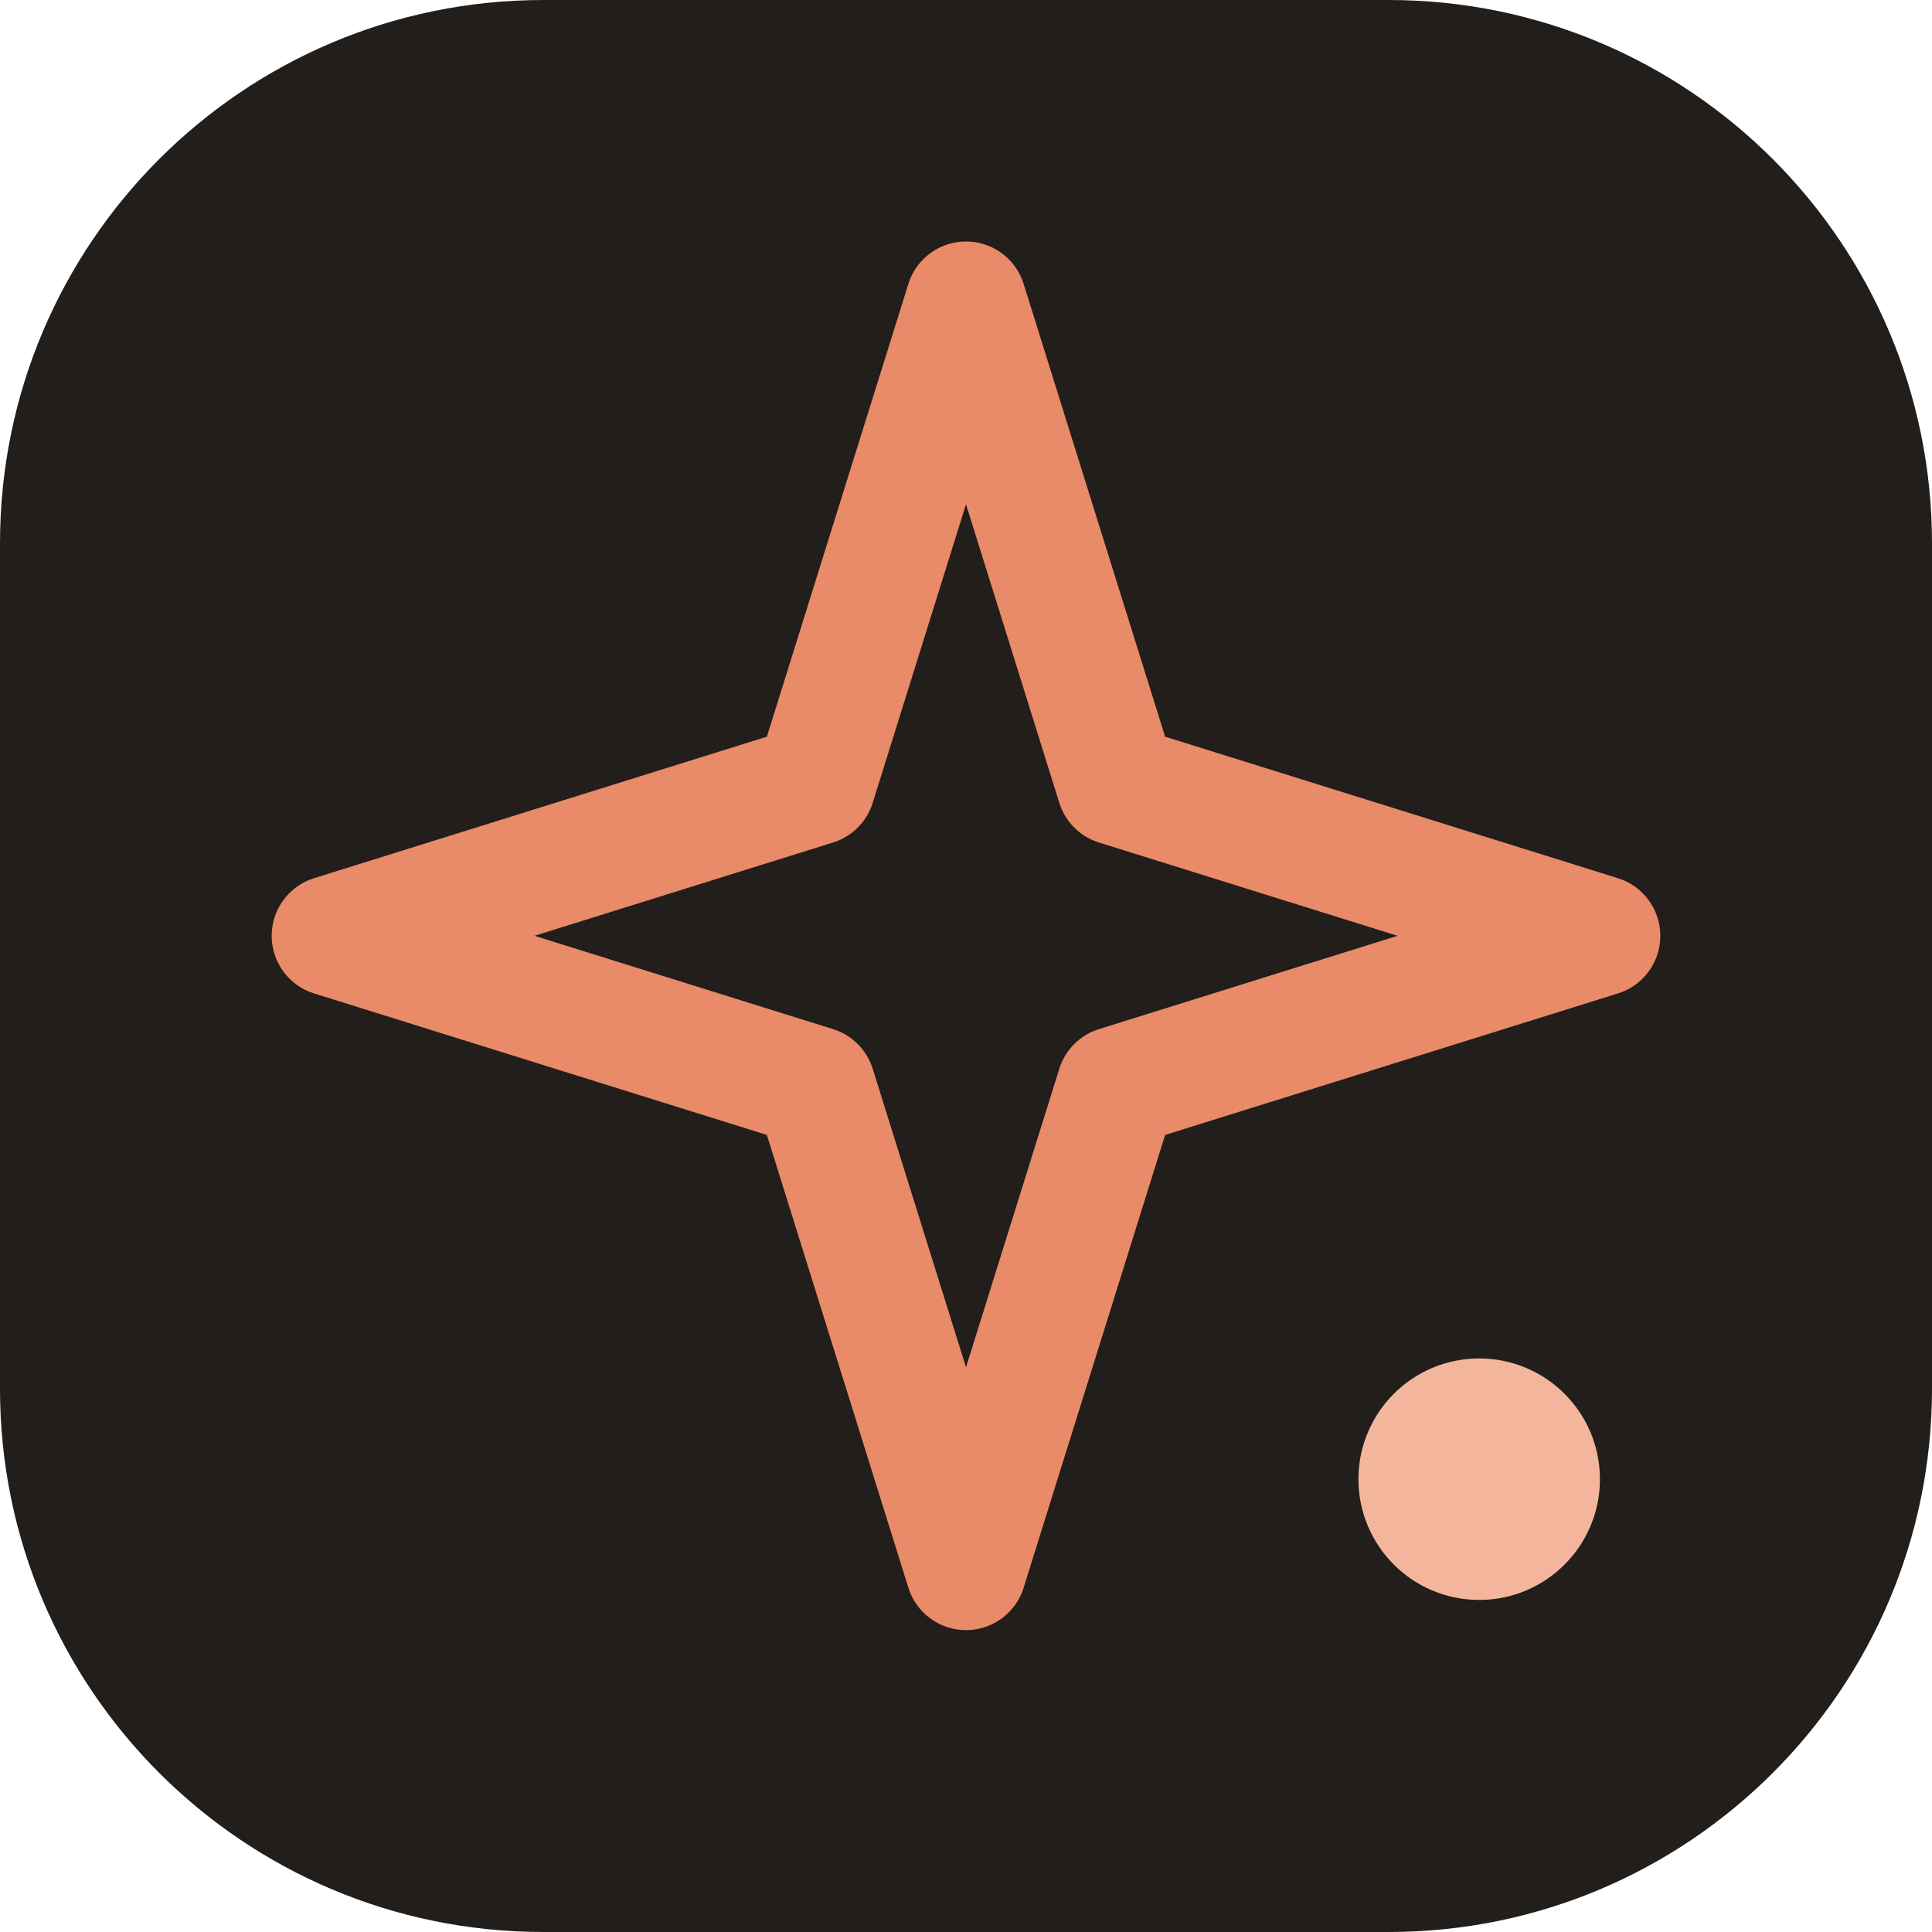
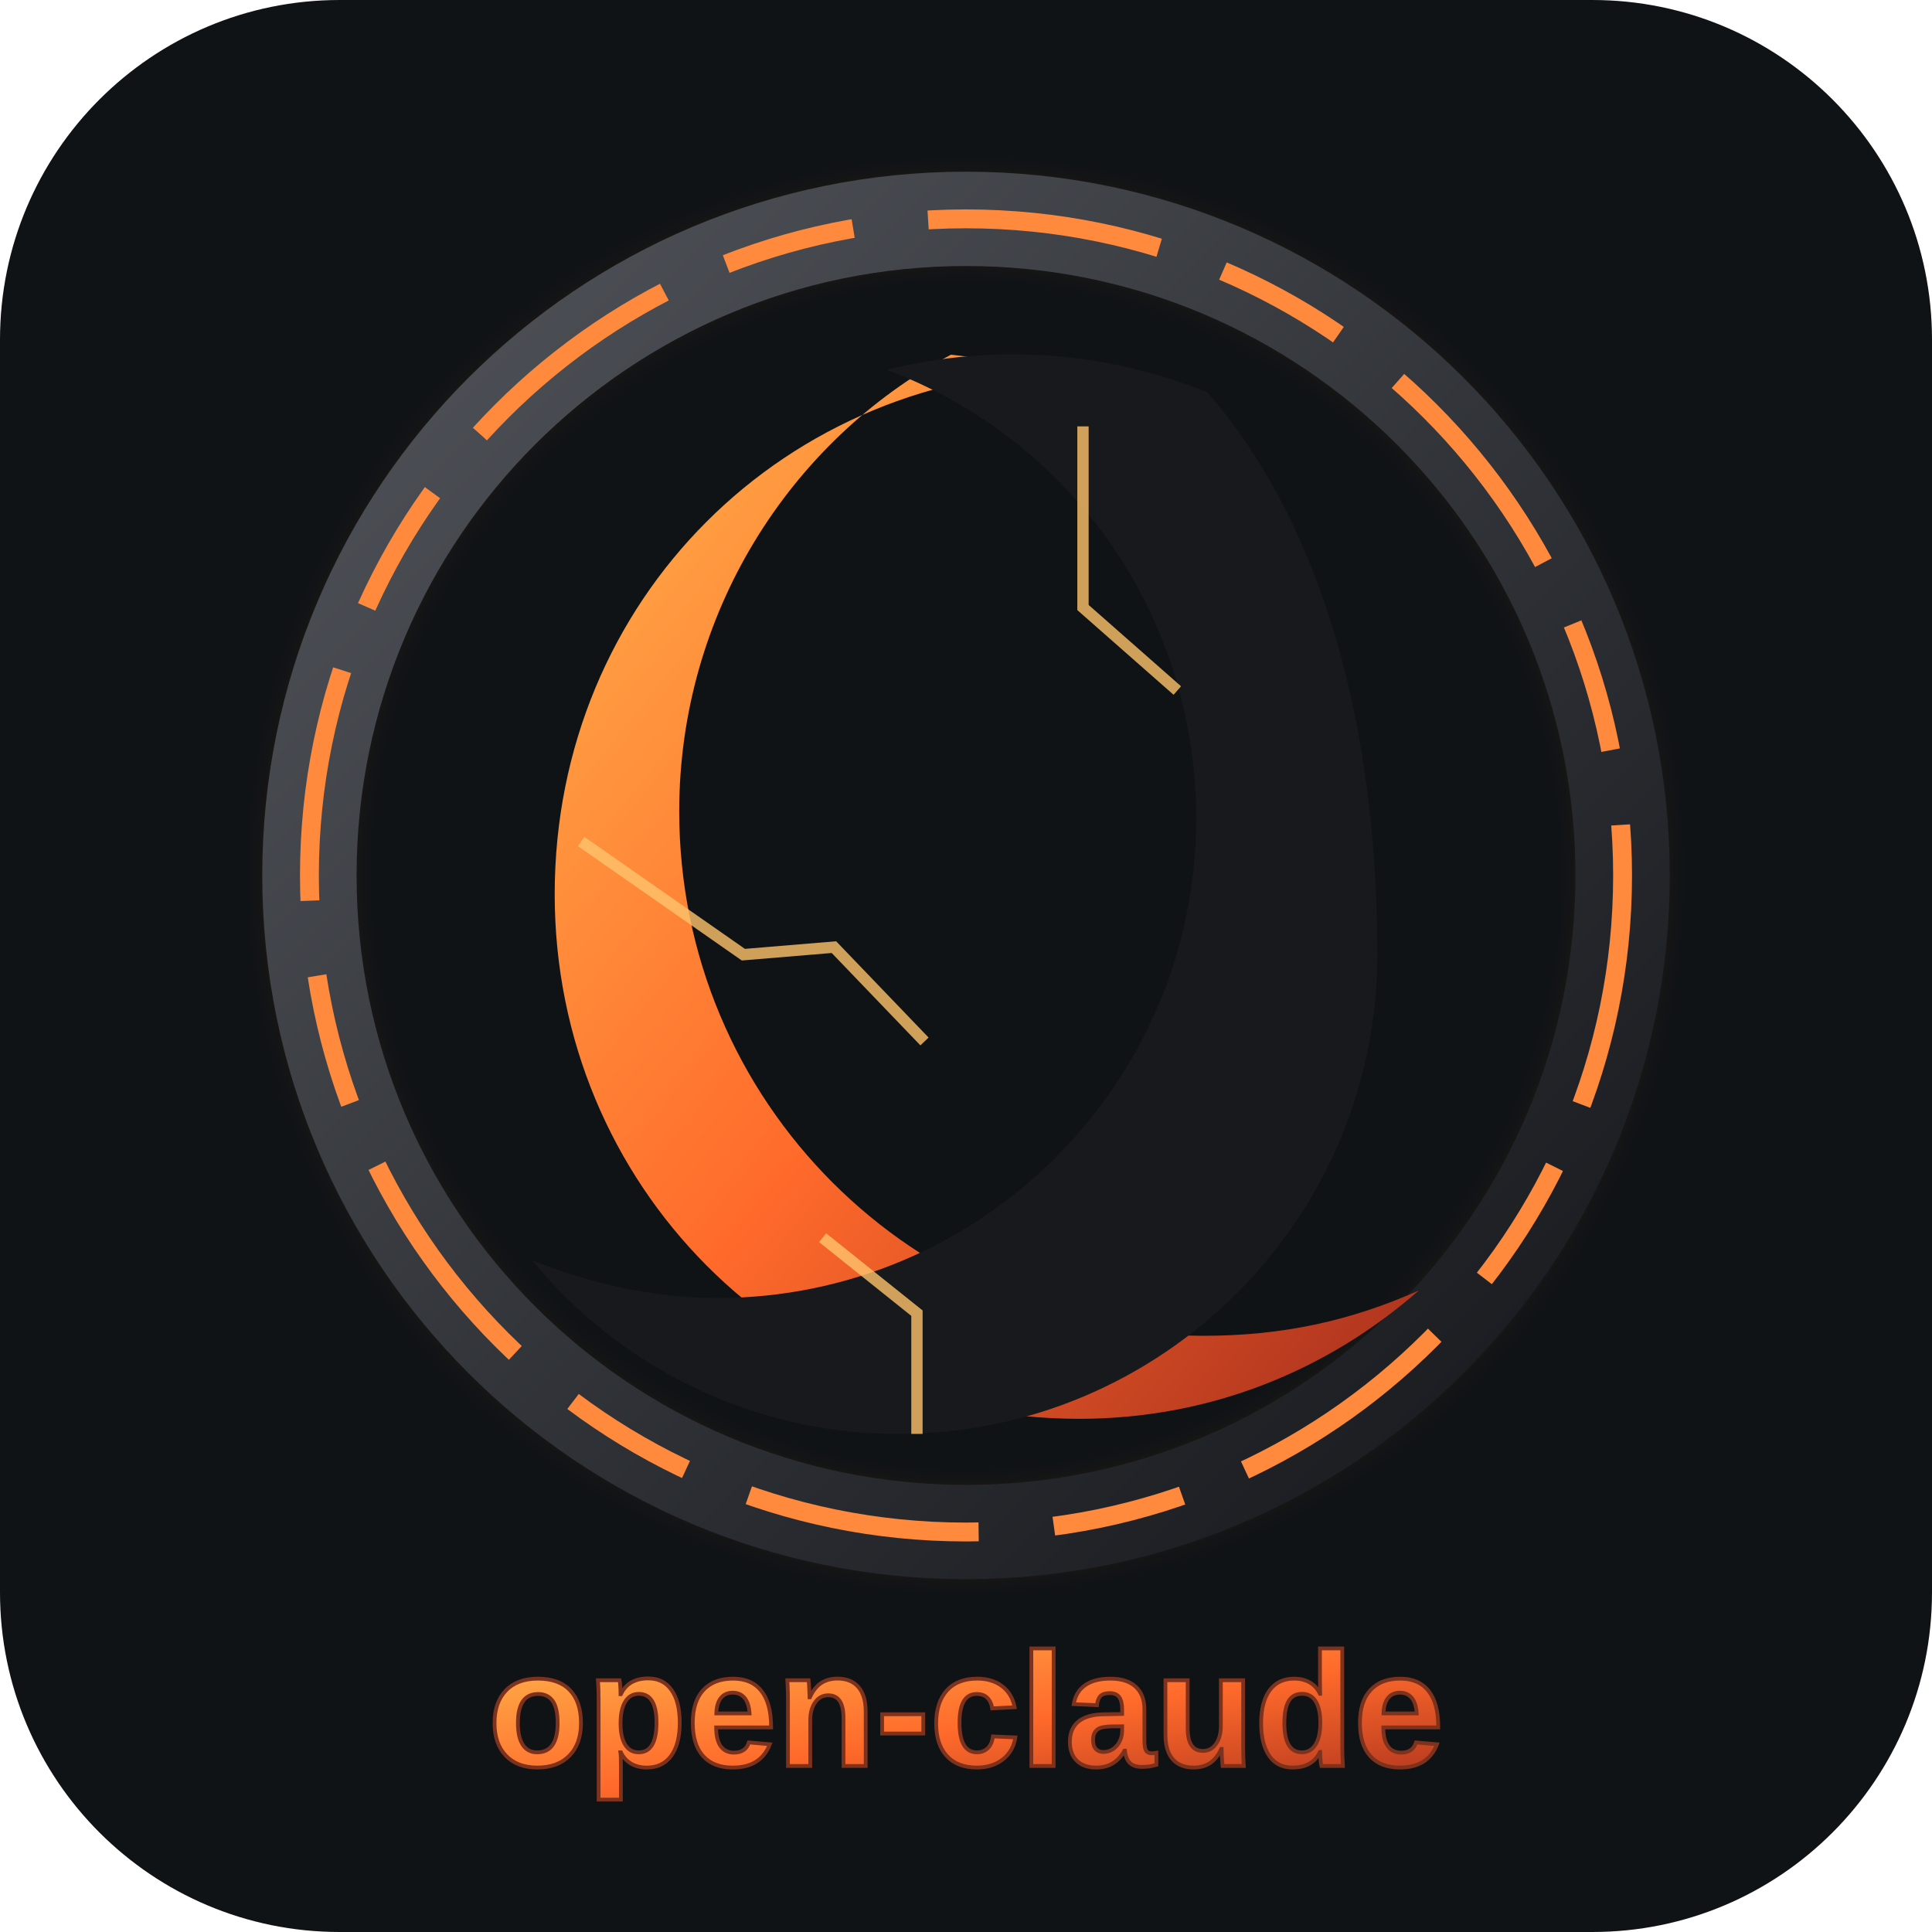
- <svg xmlns="http://www.w3.org/2000/svg" viewBox="0 0 64 64">
-   <rect width="64" height="64" rx="18" fill="#211e1b" />
-   <path d="M32 10 37 26 53 31 37 36 32 52 27 36 11 31 27 26Z" fill="none" stroke="#e98a68" stroke-width="4" stroke-linejoin="round" />
-   <circle cx="49" cy="49" r="4" fill="#f3b69c" />
+ <svg xmlns="http://www.w3.org/2000/svg" viewBox="0 0 512 512">
+   <defs>
+     <linearGradient id="ember" x1="0" y1="0" x2="1" y2="1">
+       <stop stop-color="#ffb24b" />
+       <stop offset=".52" stop-color="#ff6a2b" />
+       <stop offset="1" stop-color="#a82f1d" />
+     </linearGradient>
+     <linearGradient id="metal" x1="0" y1="0" x2="1" y2="1">
+       <stop stop-color="#51545a" />
+       <stop offset="1" stop-color="#15171b" />
+     </linearGradient>
+     <filter id="glow">
+       <feGaussianBlur stdDeviation="5" />
+     </filter>
+   </defs>
+   <rect width="512" height="512" rx="90" fill="#101316" />
+   <circle cx="256" cy="232" r="174" fill="none" stroke="#ff6a2b" stroke-width="10" opacity=".45" filter="url(#glow)" />
+   <circle cx="256" cy="232" r="174" fill="none" stroke="url(#metal)" stroke-width="25" />
+   <circle cx="256" cy="232" r="174" fill="none" stroke="#ff8a3d" stroke-width="5" stroke-dasharray="62 18 35 20" />
+   <path d="M286 98c-78 0-139 61-139 139 0 77 61 139 139 139 35 0 66-13 90-34-18 8-36 12-57 12-77 0-139-62-139-139 0-52 29-98 72-121- - - " fill="url(#ember)" />
+   <path d="M320 104c-27-11-57-13-85-6 48 18 82 64 82 119 0 70-57 127-127 127-17 0-34-4-49-10 23 28 58 46 97 46 70 0 127-57 127-127 0-68-18-118-45-149Z" fill="#17191d" />
+   <path d="M154 223l43 30 24-2 24 25m42-163 0 48 25 22m-94 145 25 20v32" stroke="#ffc36b" stroke-width="3" fill="none" opacity=".8" />
+   <text x="256" y="468" font-family="Arial,sans-serif" font-weight="700" font-size="43" text-anchor="middle" fill="url(#ember)" stroke="#7d321e" stroke-width="1">open-claude</text>
</svg>
